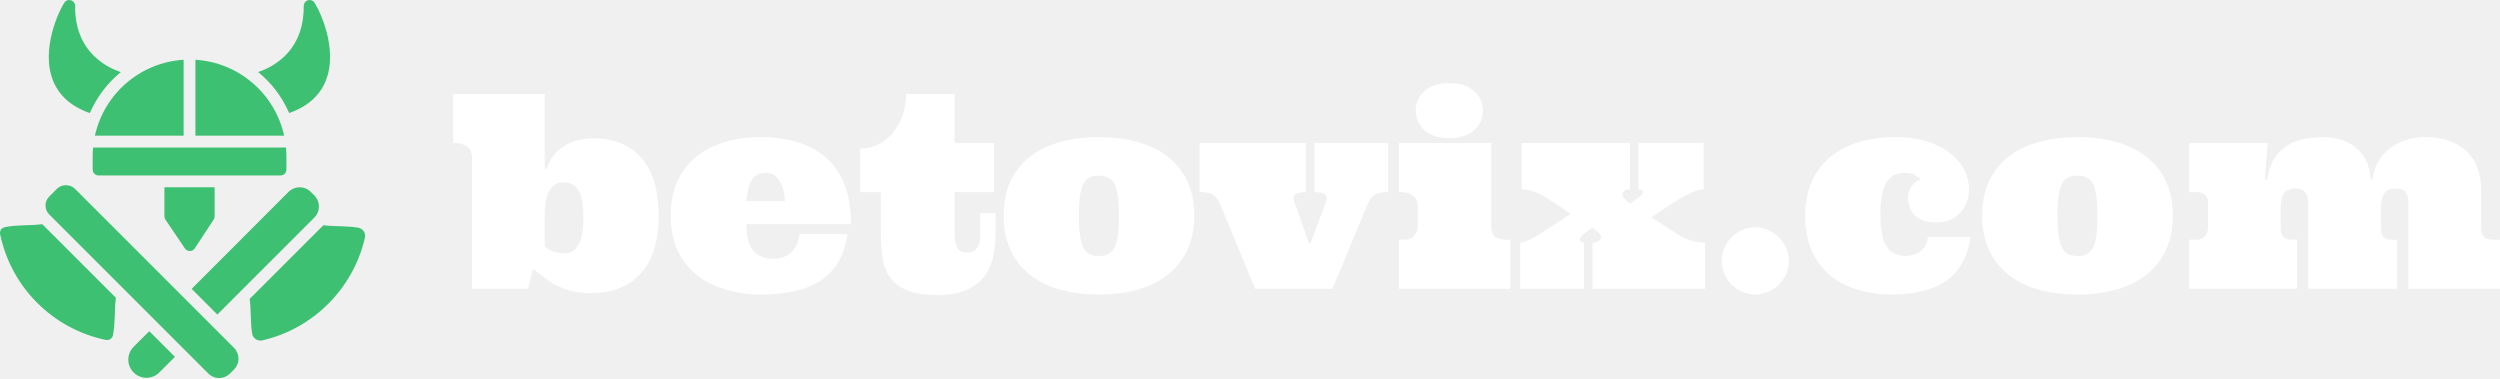
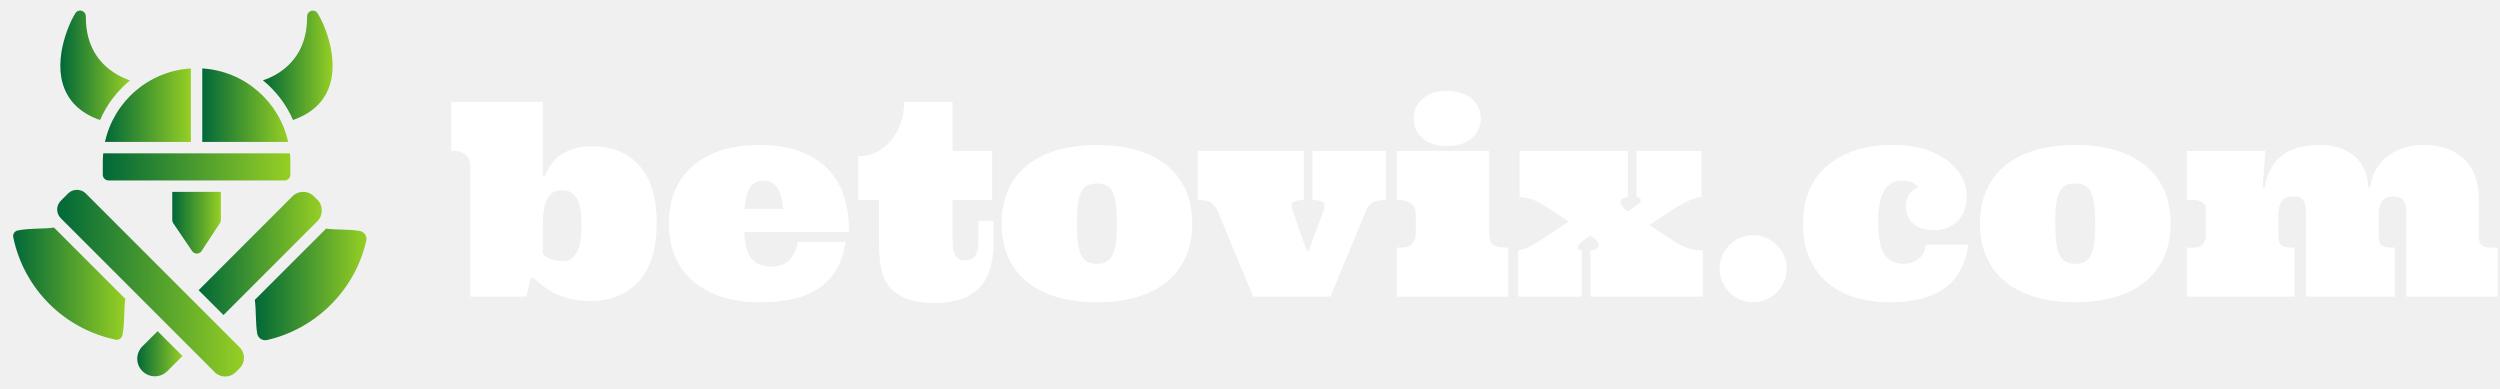
- <svg xmlns="http://www.w3.org/2000/svg" viewBox="0 0 4564.94 690.31">
-   <defs>
-     <style>.cls-1{fill:#3ec073;}.cls-2{fill:#fff;}</style>
+ <svg xmlns="http://www.w3.org/2000/svg" xmlns:xlink="http://www.w3.org/1999/xlink" version="1.1" width="180" height="28" viewBox="0 0 180 28" id="svg13">
+   <defs id="defs13">
+     <linearGradient id="SvgjsLinearGradient4559">
+       <stop id="SvgjsStop4560" stop-color="#006838" offset="0" />
+       <stop id="SvgjsStop4561" stop-color="#96cf24" offset="1" />
+     </linearGradient>
+     <linearGradient xlink:href="#SvgjsLinearGradient4559" id="linearGradient27" gradientTransform="scale(1.00039,0.9996097)" x1="9.799" y1="32.366" x2="42.456" y2="32.366" gradientUnits="userSpaceOnUse" />
+     <linearGradient xlink:href="#SvgjsLinearGradient4559" id="linearGradient28" gradientTransform="scale(1.00019,0.9998096)" x1="2.102" y1="38.955" x2="21.719" y2="38.955" gradientUnits="userSpaceOnUse" />
+     <linearGradient xlink:href="#SvgjsLinearGradient4559" id="linearGradient29" gradientTransform="scale(0.9999129,1.000087)" x1="34.546" y1="32.699" x2="56.09" y2="32.699" gradientUnits="userSpaceOnUse" />
+     <linearGradient xlink:href="#SvgjsLinearGradient4559" id="linearGradient30" gradientTransform="scale(1.000689,0.9993115)" x1="23.795" y1="57.107" x2="31.691" y2="57.107" gradientUnits="userSpaceOnUse" />
+     <linearGradient xlink:href="#SvgjsLinearGradient4559" id="linearGradient31" gradientTransform="scale(1.00032,0.9996799)" x1="44.349" y1="39.141" x2="63.877" y2="39.141" gradientUnits="userSpaceOnUse" />
+     <linearGradient xlink:href="#SvgjsLinearGradient4559" id="linearGradient32" gradientTransform="scale(0.8875621,1.126682)" x1="33.725" y1="29.03" x2="43.302" y2="29.03" gradientUnits="userSpaceOnUse" />
+     <linearGradient xlink:href="#SvgjsLinearGradient4559" id="linearGradient33" gradientTransform="scale(0.798112,1.252957)" x1="12.977" y1="0.799" x2="28.258" y2="0.799" gradientUnits="userSpaceOnUse" />
+     <linearGradient xlink:href="#SvgjsLinearGradient4559" id="linearGradient34" gradientTransform="scale(0.7980843,1.253)" x1="57.379" y1="0.803" x2="72.648" y2="0.803" gradientUnits="userSpaceOnUse" />
+     <linearGradient xlink:href="#SvgjsLinearGradient4559" id="linearGradient35" gradientTransform="scale(1.080831,0.9252136)" x1="32.551" y1="12.018" x2="46.444" y2="12.018" gradientUnits="userSpaceOnUse" />
+     <linearGradient xlink:href="#SvgjsLinearGradient4559" id="linearGradient36" gradientTransform="scale(2.631668,0.3799872)" x1="6.757" y1="68.35" x2="19.221" y2="68.35" gradientUnits="userSpaceOnUse" />
+     <linearGradient xlink:href="#SvgjsLinearGradient4559" id="linearGradient37" gradientTransform="scale(1.080837,0.9252084)" x1="16.808" y1="12.018" x2="30.7" y2="12.018" gradientUnits="userSpaceOnUse" />
+     <linearGradient xlink:href="#SvgjsLinearGradient4559" id="linearGradient38" gradientTransform="scale(0.9826498,1.017657)" x1="2.14" y1="0.984" x2="65.026" y2="0.984" gradientUnits="userSpaceOnUse" />
+     <linearGradient xlink:href="#SvgjsLinearGradient4559" id="linearGradient25" gradientUnits="userSpaceOnUse" gradientTransform="scale(0.9826498,1.017657)" x1="2.14" y1="0.984" x2="65.026" y2="0.984" />
  </defs>
-   <g id="Layer_2" data-name="Layer 2">
-     <g id="Layer_1-2" data-name="Layer 1">
-       <g id="SvgjsG4553">
-         <path class="cls-1" d="M136.89,344.8c-8.84-8.84-24.27-8.84-33,0L90,358.72a23.15,23.15,0,0,0-.27,32.74l.27.26,290.49,290.5a27.87,27.87,0,0,0,39.27,0l7.66-7.66a27.88,27.88,0,0,0,0-39.27Z" />
-         <path class="cls-1" d="M8.63,414.81A10.82,10.82,0,0,0,.22,427.54a248.85,248.85,0,0,0,193.2,193.2c7.11,1,11.75-3.35,12.72-8.42,4.75-22.32,2.48-47.46,5.51-68.49L77.13,409.31C56.1,412.33,31,410.07,8.63,414.81Z" />
-         <path class="cls-1" d="M574,397.23a28.58,28.58,0,0,0,0-40.34l-6.79-6.8a28.64,28.64,0,0,0-40.13.11L349.94,527.43l46.92,46.92C452.85,518.37,522.42,448.68,574,397.23Z" />
-         <path class="cls-1" d="M244,633.25a33.14,33.14,0,0,0,46.81,46.93l28.59-28.59-46.82-46.82Z" />
-         <path class="cls-1" d="M653.7,415.68c-20.93-3.46-43.9-1.84-63.32-4.43a17.4,17.4,0,0,1-1.29,1.41c-38.62,38.51-87.49,87.48-133.22,133.11,2.8,19.63,1.18,42.72,4.53,63.21a15.28,15.28,0,0,0,17.46,12.74c.38-.06.76-.14,1.14-.23,92.66-21.14,166.12-94.6,187.26-187.26a15.28,15.28,0,0,0-11.44-18.33C654.45,415.81,654.07,415.74,653.7,415.68Z" />
-         <path class="cls-1" d="M337.64,453.65a10.8,10.8,0,0,0,17.95-.11l34.62-52.64A11.27,11.27,0,0,0,391.9,395V342H300.21v53a10.76,10.76,0,0,0,1.83,6Z" />
-         <path class="cls-1" d="M164,206.51a199.26,199.26,0,0,1,56.63-74.86A128.66,128.66,0,0,1,173,103.5c-24.06-22.87-36.14-54-35.82-92.66a10.83,10.83,0,0,0-17.79-8.31C114,7.17,76.91,77,93.1,136.07,102.26,169.62,126.1,193.25,164,206.51Z" />
-         <path class="cls-1" d="M528,206.41c37.76-13.27,61.49-36.79,70.66-70.34C614.87,77,577.76,7.17,572.37,2.53A11,11,0,0,0,560.82,1a10.76,10.76,0,0,0-6.25,9.82c.32,38.61-11.76,69.79-35.82,92.66a126.47,126.47,0,0,1-47.46,28A199.6,199.6,0,0,1,528,206.41Z" />
-         <path class="cls-1" d="M356.83,109.12V247.77h162A177.18,177.18,0,0,0,356.83,109.12Z" />
-         <path class="cls-1" d="M523,309.64V285.48c0-5.45-.33-10.81-.82-16.14H170c-.48,5.32-.82,10.69-.82,16.14v24.16A10.83,10.83,0,0,0,180,320.43h332.2A10.82,10.82,0,0,0,523,309.64Z" />
-         <path class="cls-1" d="M173.29,247.76h162V109.12A177.13,177.13,0,0,0,173.29,247.76Z" />
-       </g>
-       <g id="SvgjsG4554">
-         <path class="cls-2" d="M994.48,448.62q3.87,6.51,15,10.26a64.76,64.76,0,0,0,20.52,3.74q10.88,0,17.63-5.43a37.54,37.54,0,0,0,10.75-14.62,76.13,76.13,0,0,0,5.42-21.24,208.78,208.78,0,0,0,1.46-25.12,194.8,194.8,0,0,0-1.46-24.38,68.9,68.9,0,0,0-5.42-20.28,33.28,33.28,0,0,0-11-13.64q-7-4.94-17.87-4.94T1012,337.92a34.52,34.52,0,0,0-10.63,13.64,68.9,68.9,0,0,0-5.42,20.28,196.71,196.71,0,0,0-1.46,24.38v52.4Zm90.6-195.82q55.29,0,86.43,35.85t31.15,105.15q0,69.29-32.6,105.39t-89.57,36.12q-20.28,0-35.61-3.74a135,135,0,0,1-27.4-9.66,124.56,124.56,0,0,1-22-13.64q-9.88-7.74-19.31-15.48h-3.38l-8.49,34.56H862V288.53q0-14-8.94-20.64a33.08,33.08,0,0,0-20.28-6.64h-5.3V171.68H994.52V307.85h3.86a95.21,95.21,0,0,1,10-20.28,68,68,0,0,1,16.78-17.63,84.38,84.38,0,0,1,25.24-12.43q14.83-4.68,34.64-4.71Zm277.6,156.46q1,36,13.65,49.62t36.33,13.64a53.78,53.78,0,0,0,15.58-2.3,41.75,41.75,0,0,0,14.12-7.48A44.88,44.88,0,0,0,1453.59,449q4.71-8.61,6.16-21.61h87.88q-4.83,31.14-17.74,52.15a104.69,104.69,0,0,1-33.2,33.93q-20.28,12.9-47.21,18.58t-60,5.68a228,228,0,0,1-64-8.7q-29.94-8.68-52.51-26.43a123.22,123.22,0,0,1-35.38-44.67q-12.79-26.91-12.79-64.1,0-35.47,12-62.29a122,122,0,0,1,34-44.78q21.84-18,51.67-27.17t65.52-9.16q43.93,0,75.56,11.58t51.67,32.36q20,20.76,29.46,50t8.93,65H1362.72Zm35.74-93.68q-16.9,0-25,12T1362.73,367h70.67q-1.44-23.65-10.14-37.54t-24.87-13.88ZM1743,171.68v89.57h72.18v89.58H1743V425q0,15.93,4.46,26.07t18.48,10.14q7.74,0,12.42-3a22.36,22.36,0,0,0,7.49-8,30,30,0,0,0,3.51-11.35A126.27,126.27,0,0,0,1790,425V389h27.76v38.88a184.25,184.25,0,0,1-5,43.7,87.68,87.68,0,0,1-16.9,35q-12,14.73-32.47,23.42t-51.67,8.68q-34.53,0-55-8.44T1625.62,507q-10.63-14.73-13.88-35a278,278,0,0,1-3.26-44.18v-77h-37.91V271.15a73.91,73.91,0,0,0,33.69-7.84,81.49,81.49,0,0,0,26.8-21.74,103.62,103.62,0,0,0,17.36-31.74,116.46,116.46,0,0,0,6.16-38.15H1743Zm89.57,222.13q0-35.51,12.31-62.29A120,120,0,0,1,1880,286.74q22.83-18,54.93-27.17t71.71-9.16q39.57,0,71.71,9.16t54.81,27.17a121.67,121.67,0,0,1,35.13,44.79q12.43,26.79,12.43,62.29,0,35-12.43,62.05a123.28,123.28,0,0,1-35.13,45.27q-22.71,18.23-54.81,27.4t-71.71,9.18q-39.55,0-71.71-9.18T1880,501.14a121.6,121.6,0,0,1-35.13-45.27q-12.3-27.06-12.31-62.06Zm137.38,0a276.6,276.6,0,0,0,1.81,34.41q1.82,14.11,5.91,22.69t11.11,12.56q7,4,17.87,4t17.74-4q6.89-4,11.12-12.56t5.9-22.69a295.24,295.24,0,0,0,1.72-34.41q0-40.56-7.6-56.86t-28.85-16.29q-10.87,0-17.88,3.74t-11.1,12.3q-4.1,8.61-5.92,22.7a278.47,278.47,0,0,0-1.8,34.4Zm257.38-22.21q-5.09-10.86-11.71-15.82t-25-4.94V261.26h193.88v89.58q-15.48,0-19.92,4.46t-.86,13.88l26.1,74.12h3.62l27.53-74.12q3.63-8.93-.86-13.64t-19.92-4.7V261.26h134.48v89.58q-17.62,0-24.87,4.7t-12,16.06L2433,527.35H2292ZM2723,261.25V411.67q0,16.17,8,21.13t20.28,4.94h6.52v89.61h-203.3V437.74h9.42q12.79,0,18.92-8.08a28.35,28.35,0,0,0,6.16-17.51v-34q0-14-8.81-20.64a32.9,32.9,0,0,0-20.4-6.64h-5.31V261.25H2723Zm-137.86-59.39q0-20.75,15.81-35.48t45-14.74q29.7,0,45.75,14.74t16.06,35.48q0,21.25-16.06,35.86T2646,252.34q-29.25,0-45-14.62t-15.81-35.86ZM2976.73,371.6l9.46-6.52q3.38-2.41,8.6-6.4t5.16-7.84q0-5.07-8-5.08v-84.5h118.79v84.5a42.09,42.09,0,0,0-14.62,3,151,151,0,0,0-16.3,7.24q-8.2,4.23-16.42,9.18T3049,374.5l-33.55,22.21,36,23.42q5.07,2.89,10.75,6.88a87.34,87.34,0,0,0,12.8,7.36,99.05,99.05,0,0,0,16.54,5.92,83.69,83.69,0,0,0,21.72,2.53v84.53H2907.91V442.82a20.46,20.46,0,0,0,11-2.77c3-1.86,4.47-4.23,4.47-7.13q0-3.62-3.26-7.24a33.89,33.89,0,0,0-7.12-6l-5.56-3.62-4.82,3.62a79.61,79.61,0,0,0-11.48,8.33c-4.26,3.63-6.4,6.72-6.4,9.3q0,5.55,7.49,5.55v84.51H2775.85V442.82q5.55,0,12.9-3.26t15.34-7.74q8-4.47,15.81-9.66t14.37-9.54l34-22.2-32.59-21.74a229.55,229.55,0,0,0-25-15,68.07,68.07,0,0,0-32.23-8V261.26h197.74v84.5a17.4,17.4,0,0,0-9.54,2.54c-2.66,1.68-4,3.82-4,6.4a10.54,10.54,0,0,0,2.77,7.24,77.71,77.71,0,0,0,7.61,7.24ZM3143.8,476.39a58.63,58.63,0,0,1,5-23.67,63.85,63.85,0,0,1,13-19.55A61.49,61.49,0,0,1,3181.1,420a59.82,59.82,0,0,1,47.69,0,61.43,61.43,0,0,1,32.69,32.68,59.7,59.7,0,0,1,0,47.57,63.86,63.86,0,0,1-13.16,19.32,63.1,63.1,0,0,1-19.56,13.16,60,60,0,0,1-47.69,0,61.9,61.9,0,0,1-19.28-13.13,64.77,64.77,0,0,1-13-19.32,58,58,0,0,1-5-23.9Zm332.71-160.83q-20.76,0-31.87,17.62t-11.11,58.67q0,41,11.48,58.31t35.12,17.26a46.55,46.55,0,0,0,13.76-2.17,42,42,0,0,0,12.68-6.4A34.47,34.47,0,0,0,3516,448a35.26,35.26,0,0,0,4.22-15.58h78q-7.74,53.85-43.34,79.56t-101.53,25.71a212.21,212.21,0,0,1-61.8-8.69q-28.73-8.7-50-26.44t-33.33-44.66q-12.06-26.92-12-64.11,0-35.49,12-62.29a122.19,122.19,0,0,1,33.93-44.79q21.85-18,51.67-27.16t65.57-9.13q37.9,0,64,9.41t42.14,23.53q16.05,14.14,22.94,30.43t6.88,30.54a77.06,77.06,0,0,1-3.26,22.22,56.45,56.45,0,0,1-10.62,19.78,54.06,54.06,0,0,1-18.72,14.36q-11.36,5.43-27.76,5.44-15.69,0-25.6-4.47t-15.34-11a41.68,41.68,0,0,1-7.74-14,47,47,0,0,1-2.3-13.88q0-14.73,7-23.42a37.14,37.14,0,0,1,16.17-12q-5.3-4.1-10.74-7.84t-19.92-3.75Zm142.93,78.26q0-35.51,12.32-62.29a120,120,0,0,1,35.12-44.79q22.83-18,54.94-27.17t71.71-9.16q39.55,0,71.7,9.16T3920,286.74a121.56,121.56,0,0,1,35.13,44.79q12.43,26.79,12.44,62.29,0,35-12.44,62.05A123.18,123.18,0,0,1,3920,501.14q-22.7,18.23-54.81,27.4t-71.7,9.18q-39.62,0-71.71-9.18t-54.94-27.4a121.53,121.53,0,0,1-35.16-45.28q-12.28-27-12.28-62.05Zm137.38,0a276.35,276.35,0,0,0,1.82,34.4q1.8,14.13,5.91,22.7t11.11,12.56q7,4,17.86,4t17.75-4q6.89-4,11.11-12.56t5.91-22.7a295,295,0,0,0,1.72-34.4q0-40.56-7.6-56.87t-28.86-16.29q-10.86,0-17.86,3.75t-11.1,12.3q-4.11,8.61-5.92,22.7a276.54,276.54,0,0,0-1.81,34.4Zm590.57,20.28q0,12.79,4.47,18.23t17.27,5.43h8v89.59H4214.85V373q0-9.42-1.94-15.08a20.61,20.61,0,0,0-5.16-8.7,16.06,16.06,0,0,0-7.48-4,36.08,36.08,0,0,0-8.09-1q-15.94,0-21.85,9.16t-5.92,26.08v34.53q0,12.8,4.48,18.23t17.26,5.43h8v89.6H3997.3v-89.6h14.25q9.9,0,15.09-6.4A23.6,23.6,0,0,0,4031.8,416V370.14q0-11.34-6.64-15.32a28.57,28.57,0,0,0-15.09-4h-12.79V261.26h143.41l-5.06,66.4h4.1q5.31-37.18,30.1-57.23t71.83-20a111.37,111.37,0,0,1,32.95,4.71,80.54,80.54,0,0,1,27.29,14.36,67.94,67.94,0,0,1,18.83,24.27q6.89,14.61,7.85,33.93H4332a83.64,83.64,0,0,1,10.74-33,79.75,79.75,0,0,1,21.73-24.27,102.67,102.67,0,0,1,29-14.86,105.71,105.71,0,0,1,33.2-5.16q32.11,0,52.39,9.46t31.63,23.78a82.21,82.21,0,0,1,15.58,31.09,128.89,128.89,0,0,1,4.22,31.5v67.85q0,12.8,4.48,18.23t17.26,5.43h12.79v89.6H4397.86V373q0-9.42-2.06-15.08a22.22,22.22,0,0,0-5.16-8.7,15.32,15.32,0,0,0-7.36-4,36.07,36.07,0,0,0-8.08-1q-15.95,0-21.86,9.17t-5.91,26.08v34.53Z" />
+   <g transform="matrix(0.500235,0,0,0.500235,0.9447844,0.7612809)" id="g13">
+     <defs id="SvgjsDefs4552">
+       <linearGradient id="RESERVED_FOR_INKSCAPE_DUPLICATE_DEF_000000000">
+         <stop id="stop25" stop-color="#006838" offset="0" />
+         <stop id="stop26" stop-color="#96cf24" offset="1" />
+       </linearGradient>
+     </defs>
+     <g id="SvgjsG4553" featureKey="ggLddZ-0" transform="matrix(0.8230662,0,0,0.8230662,-1.730729,-0.8244124)" fill="url(#SvgjsLinearGradient4559)" style="fill:url(#linearGradient38)">
+       <g id="g11" style="fill:url(#linearGradient25)">
+         <path d="m 14.793,32.968 c -0.82,-0.82 -2.25,-0.82 -3.06,0 l -1.29,1.29 c -0.854,0.854 -0.854,2.205 0,3.06 l 26.93,26.93 c 1,1 2.64,1 3.64,0 l 0.71,-0.71 c 1,-1 1,-2.64 0,-3.64 z" id="path1" style="fill:url(#linearGradient27)" />
+         <path d="m 2.903,39.458 c -0.54,0.11 -0.89,0.64 -0.78,1.18 1.87,9.01 8.9,16.04 17.91,17.91 0.66,0.09 1.09,-0.31 1.18,-0.78 0.44,-2.07 0.23,-4.4 0.51,-6.35 L 9.253,38.948 c -1.95,0.28 -4.28,0.07 -6.35,0.51 z" id="path2" style="fill:url(#linearGradient28)" />
+         <path d="m 55.313,37.828 c 1.03,-1.01 1.03,-2.73 0,-3.74 l -0.63,-0.63 c -1.03,-1.01 -2.7,-1.01 -3.72,0.01 l -16.42,16.43 4.35,4.35 c 5.19,-5.19 11.64,-11.65 16.42,-16.42 z" id="path3" style="fill:url(#linearGradient29)" />
+         <path d="m 24.723,59.708 c -1.22,1.22 -1.21,3.16 0,4.35 1.205,1.205 3.144,1.196 4.34,0 l 2.65,-2.65 -4.34,-4.34 z" id="path4" style="fill:url(#linearGradient30)" />
+         <path d="m 62.703,39.538 c -1.94,-0.32 -4.07,-0.17 -5.87,-0.41 -0.04,0.05 -0.08,0.09 -0.12,0.13 -3.58,3.57 -8.11,8.11 -12.35,12.34 0.26,1.82 0.11,3.96 0.42,5.86 0.13,0.81 0.89,1.33 1.72,1.16 8.59,-1.96 15.4,-8.77 17.36,-17.36 0.18,-0.83 -0.36,-1.59 -1.16,-1.72 z" id="path5" style="fill:url(#linearGradient31)" />
+         <path d="m 33.403,43.058 c 0.19,0.28 0.5,0.44 0.83,0.44 0.34,0 0.65,-0.17 0.83,-0.45 l 3.21,-4.88 c 0.1,-0.16 0.16,-0.35 0.16,-0.55 v -4.91 h -8.5 v 4.91 c 0,0.2 0.06,0.4 0.17,0.56 z" id="path6" style="fill:url(#linearGradient32)" />
+         <path d="m 17.303,20.148 c 1.18,-2.72 2.99,-5.09 5.25,-6.94 -1.39,-0.46 -3,-1.28 -4.41,-2.61 -2.23,-2.12 -3.35,-5.01 -3.32,-8.59 0,-0.39 -0.22,-0.74 -0.58,-0.91 -0.35,-0.17 -0.77,-0.11 -1.07,0.14 -0.5,0.43 -3.94,6.9 -2.44,12.38 0.85,3.11 3.06,5.3 6.57,6.53 z" id="path7" style="fill:url(#linearGradient33)" />
+         <path d="m 51.053,20.138 c 3.5,-1.23 5.7,-3.41 6.55,-6.52 1.5,-5.48 -1.94,-11.95 -2.44,-12.38 -0.3,-0.25 -0.72,-0.3 -1.07,-0.14 -0.36,0.17 -0.58,0.52 -0.58,0.91 0.03,3.58 -1.09,6.47 -3.32,8.59 -1.4,1.33 -3,2.14 -4.4,2.6 2.26,1.85 4.08,4.22 5.26,6.94 z" id="path8" style="fill:url(#linearGradient34)" />
+         <path d="M 35.182,11.119 V 23.973 H 50.198 C 48.659,16.924 42.574,11.568 35.182,11.119 Z" id="path9" style="fill:url(#linearGradient35)" />
+         <path d="m 50.583,29.708 v -2.24 c 0,-0.505 -0.031,-1.002 -0.076,-1.496 H 17.859 c -0.045,0.493 -0.076,0.991 -0.076,1.496 v 2.24 c 0,0.55 0.45,1 1,1 h 30.8 c 0.55,0 1,-0.45 1,-1 z" id="path10" style="fill:url(#linearGradient36)" />
+         <path d="M 18.167,23.972 H 33.182 V 11.119 c -7.391,0.45 -13.476,5.805 -15.015,12.853 z" id="path11" style="fill:url(#linearGradient37)" />
      </g>
    </g>
+     <g id="SvgjsG4554" featureKey="nN0dxP-0" transform="matrix(1.948323,0,0,1.948323,62.48132,2.204061)" fill="#ffffff">
+       <path d="m 7.061,16.816 c 0.104,0.176 0.306,0.314 0.605,0.415 0.299,0.101 0.576,0.151 0.83,0.151 0.293,0 0.531,-0.073 0.713,-0.22 0.182,-0.146 0.327,-0.343 0.435,-0.591 0.107,-0.247 0.181,-0.534 0.22,-0.859 0.039,-0.326 0.059,-0.664 0.059,-1.016 0,-0.345 -0.02,-0.674 -0.059,-0.986 -0.039,-0.312 -0.112,-0.586 -0.22,-0.82 -0.107,-0.234 -0.256,-0.418 -0.444,-0.552 -0.189,-0.133 -0.43,-0.2 -0.723,-0.2 -0.293,0 -0.529,0.067 -0.708,0.2 -0.179,0.133 -0.322,0.317 -0.43,0.552 -0.107,0.234 -0.181,0.508 -0.22,0.82 -0.039,0.312 -0.059,0.641 -0.059,0.986 v 2.119 z M 10.723,8.896 c 1.491,0 2.656,0.483 3.496,1.45 0.84,0.967 1.26,2.385 1.26,4.253 0,1.868 -0.439,3.289 -1.318,4.263 -0.879,0.973 -2.087,1.46 -3.623,1.46 -0.547,0 -1.027,-0.05 -1.44,-0.151 C 8.684,20.07 8.314,19.939 7.989,19.78 7.663,19.62 7.367,19.436 7.1,19.228 6.833,19.02 6.573,18.811 6.319,18.603 H 6.182 l -0.342,1.397 h -4.141 v -9.658 C 1.7,9.964 1.579,9.685 1.338,9.506 1.097,9.327 0.824,9.238 0.518,9.238 H 0.303 v -3.623 h 6.758 v 3.721 1.787 H 7.217 C 7.315,10.843 7.45,10.569 7.623,10.302 7.795,10.035 8.021,9.798 8.301,9.589 8.581,9.381 8.921,9.213 9.322,9.087 9.722,8.96 10.189,8.896 10.723,8.896 Z m 11.23,6.329 c 0.026,0.97 0.21,1.639 0.552,2.007 0.342,0.368 0.832,0.552 1.47,0.552 0.215,0 0.425,-0.031 0.63,-0.093 0.205,-0.062 0.396,-0.163 0.571,-0.303 0.176,-0.14 0.327,-0.326 0.454,-0.557 0.127,-0.231 0.21,-0.522 0.249,-0.874 h 3.555 c -0.13,0.84 -0.369,1.543 -0.718,2.109 -0.348,0.566 -0.796,1.024 -1.343,1.372 -0.547,0.348 -1.183,0.599 -1.909,0.752 -0.726,0.153 -1.535,0.229 -2.427,0.229 -0.918,0 -1.781,-0.117 -2.588,-0.352 -0.807,-0.234 -1.515,-0.591 -2.124,-1.069 -0.609,-0.478 -1.086,-1.081 -1.431,-1.807 -0.345,-0.726 -0.518,-1.59 -0.518,-2.593 0,-0.957 0.163,-1.797 0.488,-2.519 0.326,-0.723 0.783,-1.327 1.372,-1.812 0.589,-0.485 1.286,-0.851 2.09,-1.099 0.804,-0.247 1.688,-0.371 2.651,-0.371 1.185,0 2.204,0.156 3.057,0.469 0.853,0.312 1.55,0.749 2.09,1.309 0.54,0.56 0.938,1.234 1.191,2.022 0.254,0.788 0.374,1.663 0.361,2.627 h -7.725 z m 1.445,-3.789 c -0.456,0 -0.793,0.161 -1.011,0.483 -0.218,0.322 -0.363,0.854 -0.435,1.597 h 2.861 c -0.039,-0.638 -0.176,-1.144 -0.41,-1.519 -0.234,-0.374 -0.57,-0.562 -1.006,-0.562 z M 37.334,5.615 v 3.623 h 2.92 v 3.623 h -2.92 v 2.998 c 0,0.43 0.06,0.781 0.181,1.055 0.12,0.273 0.369,0.41 0.747,0.41 0.208,0 0.376,-0.041 0.503,-0.122 0.127,-0.081 0.228,-0.189 0.303,-0.322 0.075,-0.133 0.122,-0.286 0.142,-0.459 0.02,-0.173 0.029,-0.36 0.029,-0.562 V 14.404 h 1.123 v 1.572 c 0,0.632 -0.067,1.221 -0.2,1.768 -0.133,0.547 -0.361,1.019 -0.684,1.416 -0.322,0.397 -0.76,0.713 -1.313,0.947 -0.553,0.234 -1.25,0.352 -2.09,0.352 -0.931,0 -1.673,-0.114 -2.227,-0.342 -0.553,-0.228 -0.973,-0.54 -1.26,-0.938 -0.286,-0.397 -0.474,-0.869 -0.562,-1.416 -0.088,-0.547 -0.132,-1.143 -0.132,-1.787 v -3.115 h -1.533 v -3.223 c 0.488,0 0.942,-0.106 1.362,-0.317 0.42,-0.212 0.781,-0.505 1.084,-0.879 0.303,-0.374 0.537,-0.802 0.703,-1.284 0.166,-0.482 0.249,-0.996 0.249,-1.543 h 3.574 z m 3.623,8.985 c 0,-0.957 0.166,-1.797 0.498,-2.519 0.332,-0.723 0.806,-1.327 1.421,-1.812 0.615,-0.485 1.356,-0.851 2.222,-1.099 0.866,-0.247 1.833,-0.371 2.9,-0.371 1.068,0 2.034,0.124 2.9,0.371 0.866,0.247 1.605,0.614 2.217,1.099 0.612,0.485 1.086,1.089 1.421,1.812 0.335,0.723 0.503,1.562 0.503,2.519 0,0.944 -0.168,1.781 -0.503,2.51 -0.335,0.729 -0.809,1.34 -1.421,1.831 -0.612,0.491 -1.351,0.861 -2.217,1.108 -0.866,0.247 -1.833,0.371 -2.9,0.371 -1.068,0 -2.034,-0.124 -2.9,-0.371 -0.866,-0.247 -1.606,-0.617 -2.222,-1.108 -0.615,-0.492 -1.089,-1.102 -1.421,-1.831 -0.332,-0.729 -0.498,-1.566 -0.498,-2.51 z m 5.557,0 c 0,0.547 0.024,1.011 0.073,1.392 0.049,0.381 0.129,0.687 0.239,0.918 0.111,0.231 0.26,0.4 0.449,0.508 0.189,0.107 0.43,0.161 0.723,0.161 0.293,0 0.532,-0.054 0.718,-0.161 0.186,-0.107 0.335,-0.277 0.449,-0.508 0.114,-0.231 0.194,-0.537 0.239,-0.918 0.046,-0.381 0.068,-0.845 0.068,-1.392 0,-1.094 -0.103,-1.86 -0.308,-2.3 -0.205,-0.439 -0.594,-0.659 -1.167,-0.659 -0.293,0 -0.534,0.05 -0.723,0.151 -0.189,0.101 -0.339,0.267 -0.449,0.498 -0.111,0.231 -0.19,0.537 -0.239,0.918 -0.049,0.381 -0.073,0.845 -0.073,1.392 z m 10.41,-0.898 c -0.137,-0.293 -0.295,-0.506 -0.474,-0.64 -0.179,-0.133 -0.516,-0.2 -1.011,-0.2 v -3.623 h 7.842 v 3.623 c -0.417,0 -0.685,0.06 -0.806,0.181 -0.12,0.12 -0.132,0.308 -0.034,0.562 l 1.055,2.998 h 0.146 l 1.113,-2.998 c 0.098,-0.241 0.086,-0.425 -0.034,-0.552 -0.12,-0.127 -0.389,-0.19 -0.806,-0.19 v -3.623 h 5.439 v 3.623 c -0.475,0 -0.811,0.063 -1.006,0.19 -0.195,0.127 -0.358,0.343 -0.488,0.649 l -2.617,6.299 h -5.703 z M 76.973,9.238 v 6.084 c 0,0.436 0.107,0.721 0.322,0.855 0.215,0.133 0.488,0.2 0.82,0.2 h 0.264 v 3.623 h -8.223 v -3.623 h 0.381 c 0.345,0 0.601,-0.109 0.767,-0.327 0.166,-0.218 0.249,-0.454 0.249,-0.708 v -1.377 c 0,-0.378 -0.119,-0.656 -0.356,-0.835 -0.238,-0.179 -0.513,-0.269 -0.825,-0.269 h -0.215 v -3.623 h 6.816 z m -5.576,-2.402 c 0,-0.56 0.213,-1.038 0.64,-1.435 0.426,-0.397 1.034,-0.596 1.821,-0.596 0.801,0 1.418,0.199 1.851,0.596 0.433,0.397 0.649,0.876 0.649,1.435 0,0.573 -0.216,1.056 -0.649,1.45 -0.433,0.394 -1.05,0.591 -1.851,0.591 -0.788,0 -1.395,-0.197 -1.821,-0.591 -0.426,-0.394 -0.64,-0.877 -0.64,-1.45 z m 15.84,6.865 0.381,-0.264 c 0.091,-0.065 0.207,-0.151 0.347,-0.259 0.14,-0.107 0.21,-0.213 0.21,-0.317 0,-0.137 -0.107,-0.205 -0.322,-0.205 v -3.418 h 4.805 v 3.418 c -0.176,0 -0.373,0.041 -0.591,0.122 -0.218,0.081 -0.438,0.179 -0.659,0.293 -0.221,0.114 -0.443,0.238 -0.664,0.371 -0.221,0.133 -0.417,0.259 -0.586,0.376 l -1.357,0.898 1.455,0.947 c 0.137,0.078 0.282,0.171 0.435,0.278 0.153,0.107 0.326,0.207 0.518,0.298 0.192,0.091 0.415,0.171 0.669,0.239 0.254,0.068 0.547,0.103 0.879,0.103 v 3.418 h -8.301 v -3.418 c 0.176,0 0.324,-0.037 0.444,-0.112 0.12,-0.075 0.181,-0.171 0.181,-0.288 0,-0.098 -0.044,-0.195 -0.132,-0.293 -0.088,-0.098 -0.184,-0.179 -0.288,-0.244 l -0.225,-0.146 -0.195,0.146 c -0.137,0.078 -0.291,0.19 -0.464,0.337 -0.173,0.146 -0.259,0.272 -0.259,0.376 0,0.15 0.101,0.225 0.303,0.225 v 3.418 h -4.707 v -3.418 c 0.15,0 0.324,-0.044 0.522,-0.132 0.199,-0.088 0.405,-0.192 0.62,-0.312 0.215,-0.12 0.428,-0.251 0.64,-0.391 0.212,-0.14 0.405,-0.269 0.581,-0.386 l 1.377,-0.898 -1.318,-0.879 c -0.267,-0.189 -0.604,-0.391 -1.011,-0.605 -0.407,-0.215 -0.841,-0.322 -1.304,-0.322 v -3.418 h 7.998 v 3.418 c -0.15,0 -0.278,0.034 -0.386,0.103 -0.107,0.068 -0.161,0.155 -0.161,0.259 0,0.111 0.037,0.208 0.112,0.293 0.075,0.085 0.177,0.182 0.308,0.293 z m 6.758,4.238 c 0,-0.332 0.067,-0.651 0.2,-0.957 0.133,-0.306 0.309,-0.57 0.527,-0.791 0.218,-0.221 0.479,-0.399 0.781,-0.532 0.303,-0.133 0.627,-0.2 0.972,-0.2 0.332,0 0.651,0.067 0.957,0.2 0.306,0.133 0.57,0.311 0.791,0.532 0.221,0.221 0.399,0.485 0.532,0.791 0.133,0.306 0.2,0.625 0.2,0.957 0,0.345 -0.067,0.667 -0.2,0.967 -0.133,0.299 -0.311,0.56 -0.532,0.781 -0.221,0.221 -0.485,0.399 -0.791,0.532 -0.306,0.133 -0.625,0.2 -0.957,0.2 -0.345,0 -0.669,-0.067 -0.972,-0.2 -0.303,-0.133 -0.563,-0.311 -0.781,-0.532 -0.218,-0.221 -0.394,-0.482 -0.527,-0.781 -0.133,-0.299 -0.2,-0.622 -0.2,-0.967 z m 13.457,-6.504 c -0.56,0 -0.99,0.238 -1.289,0.713 -0.3,0.475 -0.449,1.266 -0.449,2.373 0,1.107 0.155,1.893 0.464,2.358 0.309,0.466 0.783,0.698 1.421,0.698 0.182,0 0.368,-0.029 0.557,-0.088 0.189,-0.059 0.36,-0.145 0.513,-0.259 0.153,-0.114 0.28,-0.26 0.381,-0.439 0.101,-0.179 0.158,-0.389 0.171,-0.63 h 3.154 c -0.208,1.452 -0.793,2.524 -1.753,3.218 -0.96,0.693 -2.329,1.04 -4.106,1.04 -0.892,0 -1.725,-0.117 -2.5,-0.352 -0.775,-0.234 -1.448,-0.591 -2.022,-1.069 -0.573,-0.478 -1.022,-1.081 -1.348,-1.807 -0.326,-0.726 -0.488,-1.59 -0.488,-2.593 0,-0.957 0.163,-1.797 0.488,-2.519 0.326,-0.723 0.783,-1.327 1.372,-1.812 0.589,-0.485 1.286,-0.851 2.09,-1.099 0.804,-0.247 1.688,-0.371 2.651,-0.371 1.022,0 1.885,0.127 2.588,0.381 0.703,0.254 1.271,0.571 1.704,0.952 0.433,0.381 0.742,0.791 0.928,1.23 0.186,0.439 0.278,0.851 0.278,1.235 0,0.306 -0.044,0.605 -0.132,0.898 -0.088,0.293 -0.231,0.56 -0.43,0.801 -0.199,0.241 -0.451,0.435 -0.757,0.581 -0.306,0.146 -0.68,0.22 -1.123,0.22 -0.423,0 -0.768,-0.06 -1.035,-0.181 -0.267,-0.12 -0.474,-0.27 -0.62,-0.449 -0.146,-0.179 -0.251,-0.368 -0.312,-0.566 -0.062,-0.199 -0.093,-0.386 -0.093,-0.562 0,-0.397 0.094,-0.713 0.283,-0.947 0.189,-0.234 0.407,-0.397 0.654,-0.488 -0.143,-0.111 -0.288,-0.216 -0.435,-0.317 -0.146,-0.101 -0.415,-0.151 -0.806,-0.151 z m 5.781,3.164 c 0,-0.957 0.166,-1.797 0.498,-2.519 0.332,-0.723 0.806,-1.327 1.421,-1.812 0.615,-0.485 1.356,-0.851 2.222,-1.099 0.866,-0.247 1.833,-0.371 2.9,-0.371 1.068,0 2.034,0.124 2.9,0.371 0.866,0.247 1.605,0.614 2.217,1.099 0.612,0.485 1.086,1.089 1.421,1.812 0.335,0.723 0.503,1.562 0.503,2.519 0,0.944 -0.168,1.781 -0.503,2.51 -0.335,0.729 -0.809,1.34 -1.421,1.831 -0.612,0.491 -1.351,0.861 -2.217,1.108 -0.866,0.247 -1.833,0.371 -2.9,0.371 -1.068,0 -2.034,-0.124 -2.9,-0.371 -0.866,-0.247 -1.606,-0.617 -2.222,-1.108 -0.615,-0.492 -1.089,-1.102 -1.421,-1.831 -0.332,-0.729 -0.498,-1.566 -0.498,-2.51 z m 5.557,0 c 0,0.547 0.024,1.011 0.073,1.392 0.049,0.381 0.129,0.687 0.239,0.918 0.111,0.231 0.26,0.4 0.449,0.508 0.189,0.107 0.43,0.161 0.723,0.161 0.293,0 0.532,-0.054 0.718,-0.161 0.186,-0.107 0.335,-0.277 0.449,-0.508 0.114,-0.231 0.194,-0.537 0.239,-0.918 0.046,-0.381 0.068,-0.845 0.068,-1.392 0,-1.094 -0.103,-1.86 -0.308,-2.3 -0.205,-0.439 -0.594,-0.659 -1.167,-0.659 -0.293,0 -0.534,0.05 -0.723,0.151 -0.189,0.101 -0.339,0.267 -0.449,0.498 -0.111,0.231 -0.19,0.537 -0.239,0.918 -0.049,0.381 -0.073,0.845 -0.073,1.392 z m 23.887,0.82 c 0,0.345 0.06,0.591 0.181,0.737 0.12,0.146 0.353,0.22 0.698,0.22 h 0.322 v 3.623 h -6.562 v -6.24 c 0,-0.254 -0.026,-0.457 -0.078,-0.61 -0.052,-0.153 -0.122,-0.27 -0.21,-0.352 -0.088,-0.081 -0.189,-0.135 -0.303,-0.161 -0.114,-0.026 -0.223,-0.039 -0.327,-0.039 -0.43,0 -0.724,0.124 -0.884,0.371 -0.16,0.247 -0.239,0.599 -0.239,1.055 v 1.397 c 0,0.345 0.06,0.591 0.181,0.737 0.12,0.146 0.353,0.22 0.698,0.22 h 0.322 v 3.623 h -7.959 v -3.623 h 0.576 c 0.267,0 0.47,-0.086 0.61,-0.259 0.14,-0.173 0.21,-0.379 0.21,-0.62 v -1.855 c 0,-0.306 -0.089,-0.513 -0.269,-0.62 -0.179,-0.107 -0.382,-0.161 -0.61,-0.161 h -0.518 v -3.623 h 5.801 l -0.205,2.686 h 0.166 c 0.143,-1.003 0.549,-1.774 1.216,-2.314 0.667,-0.54 1.636,-0.811 2.905,-0.811 0.475,0 0.92,0.063 1.333,0.19 0.413,0.127 0.781,0.321 1.103,0.581 0.322,0.26 0.576,0.588 0.762,0.981 0.186,0.394 0.291,0.851 0.317,1.372 h 0.137 c 0.059,-0.495 0.203,-0.939 0.435,-1.333 0.231,-0.394 0.524,-0.721 0.879,-0.981 0.355,-0.26 0.745,-0.461 1.172,-0.601 0.426,-0.14 0.874,-0.21 1.343,-0.21 0.866,0 1.572,0.127 2.119,0.381 0.547,0.254 0.973,0.575 1.279,0.962 0.306,0.387 0.516,0.807 0.63,1.26 0.114,0.453 0.171,0.877 0.171,1.274 v 2.744 c 0,0.345 0.06,0.591 0.181,0.737 0.12,0.146 0.353,0.22 0.698,0.22 h 0.518 v 3.623 h -6.758 v -6.24 c 0,-0.254 -0.028,-0.457 -0.083,-0.61 -0.055,-0.153 -0.125,-0.27 -0.21,-0.352 -0.085,-0.081 -0.184,-0.135 -0.298,-0.161 -0.114,-0.026 -0.223,-0.039 -0.327,-0.039 -0.43,0 -0.724,0.124 -0.884,0.371 -0.16,0.247 -0.239,0.599 -0.239,1.055 v 1.397 z" id="path12" />
+     </g>
+     <g id="SvgjsG4555" featureKey="IfqRl1-0" transform="matrix(0.3628735,0,0,0.3628735,128.9565,56.41061)" fill="#ffffff" />
  </g>
</svg>
